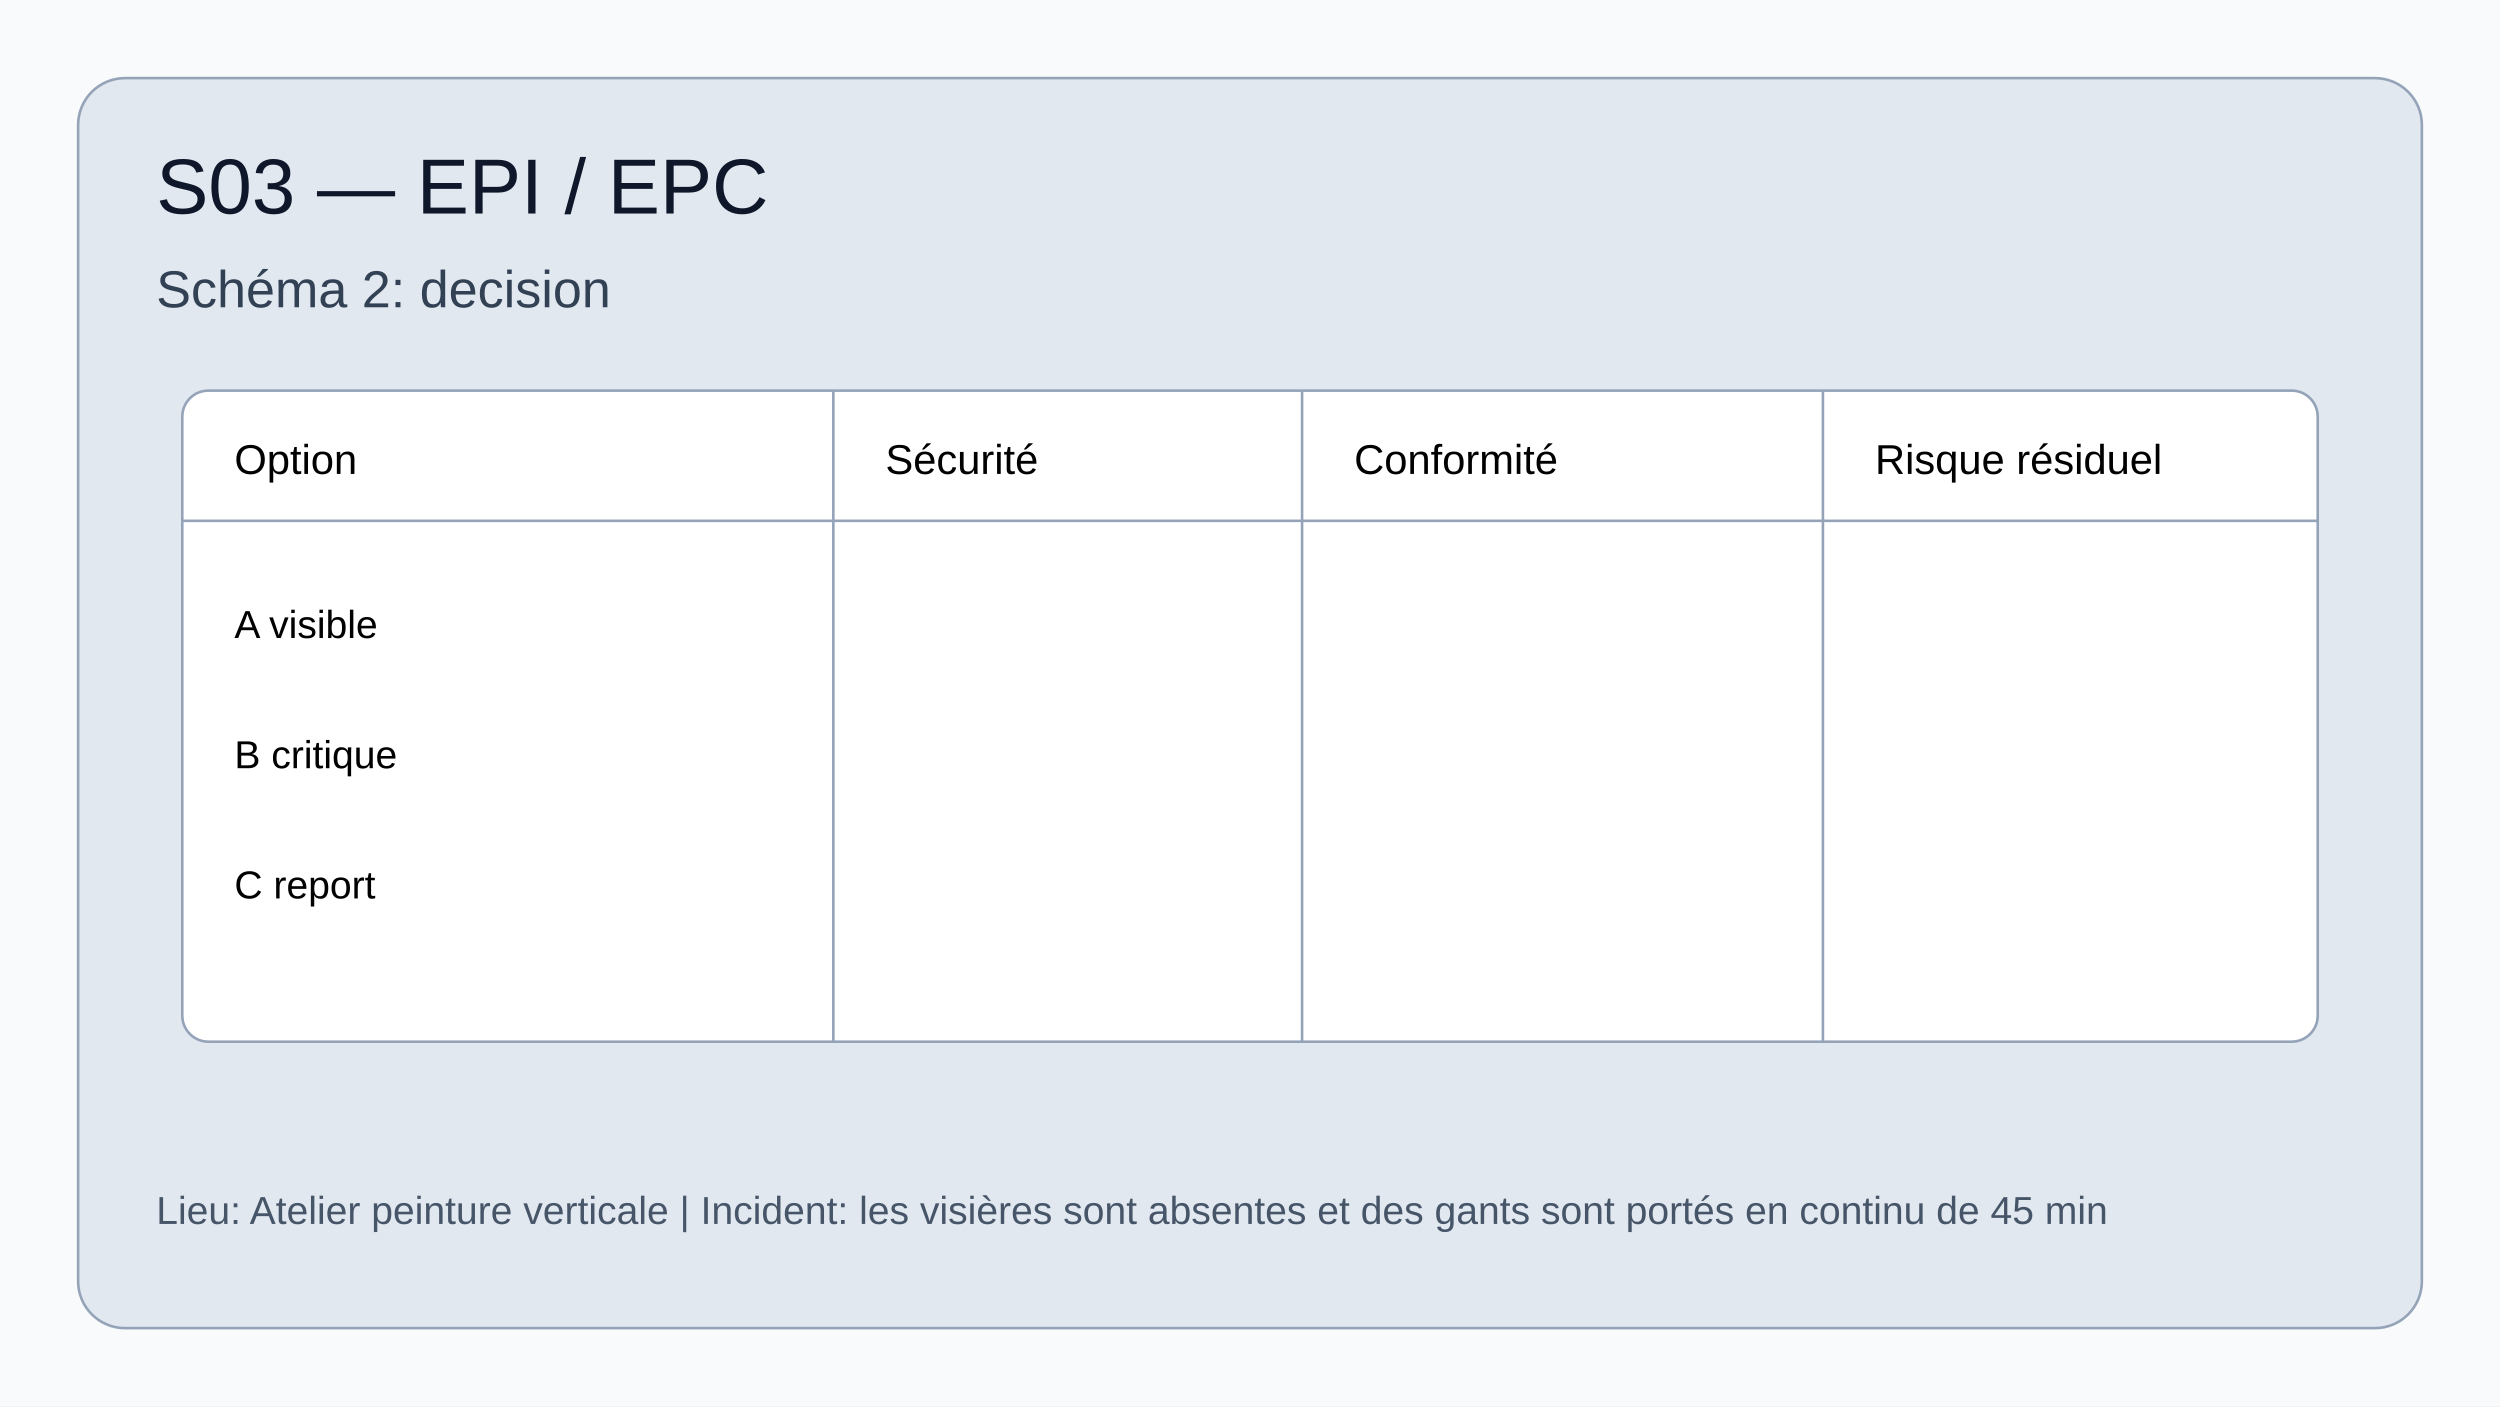
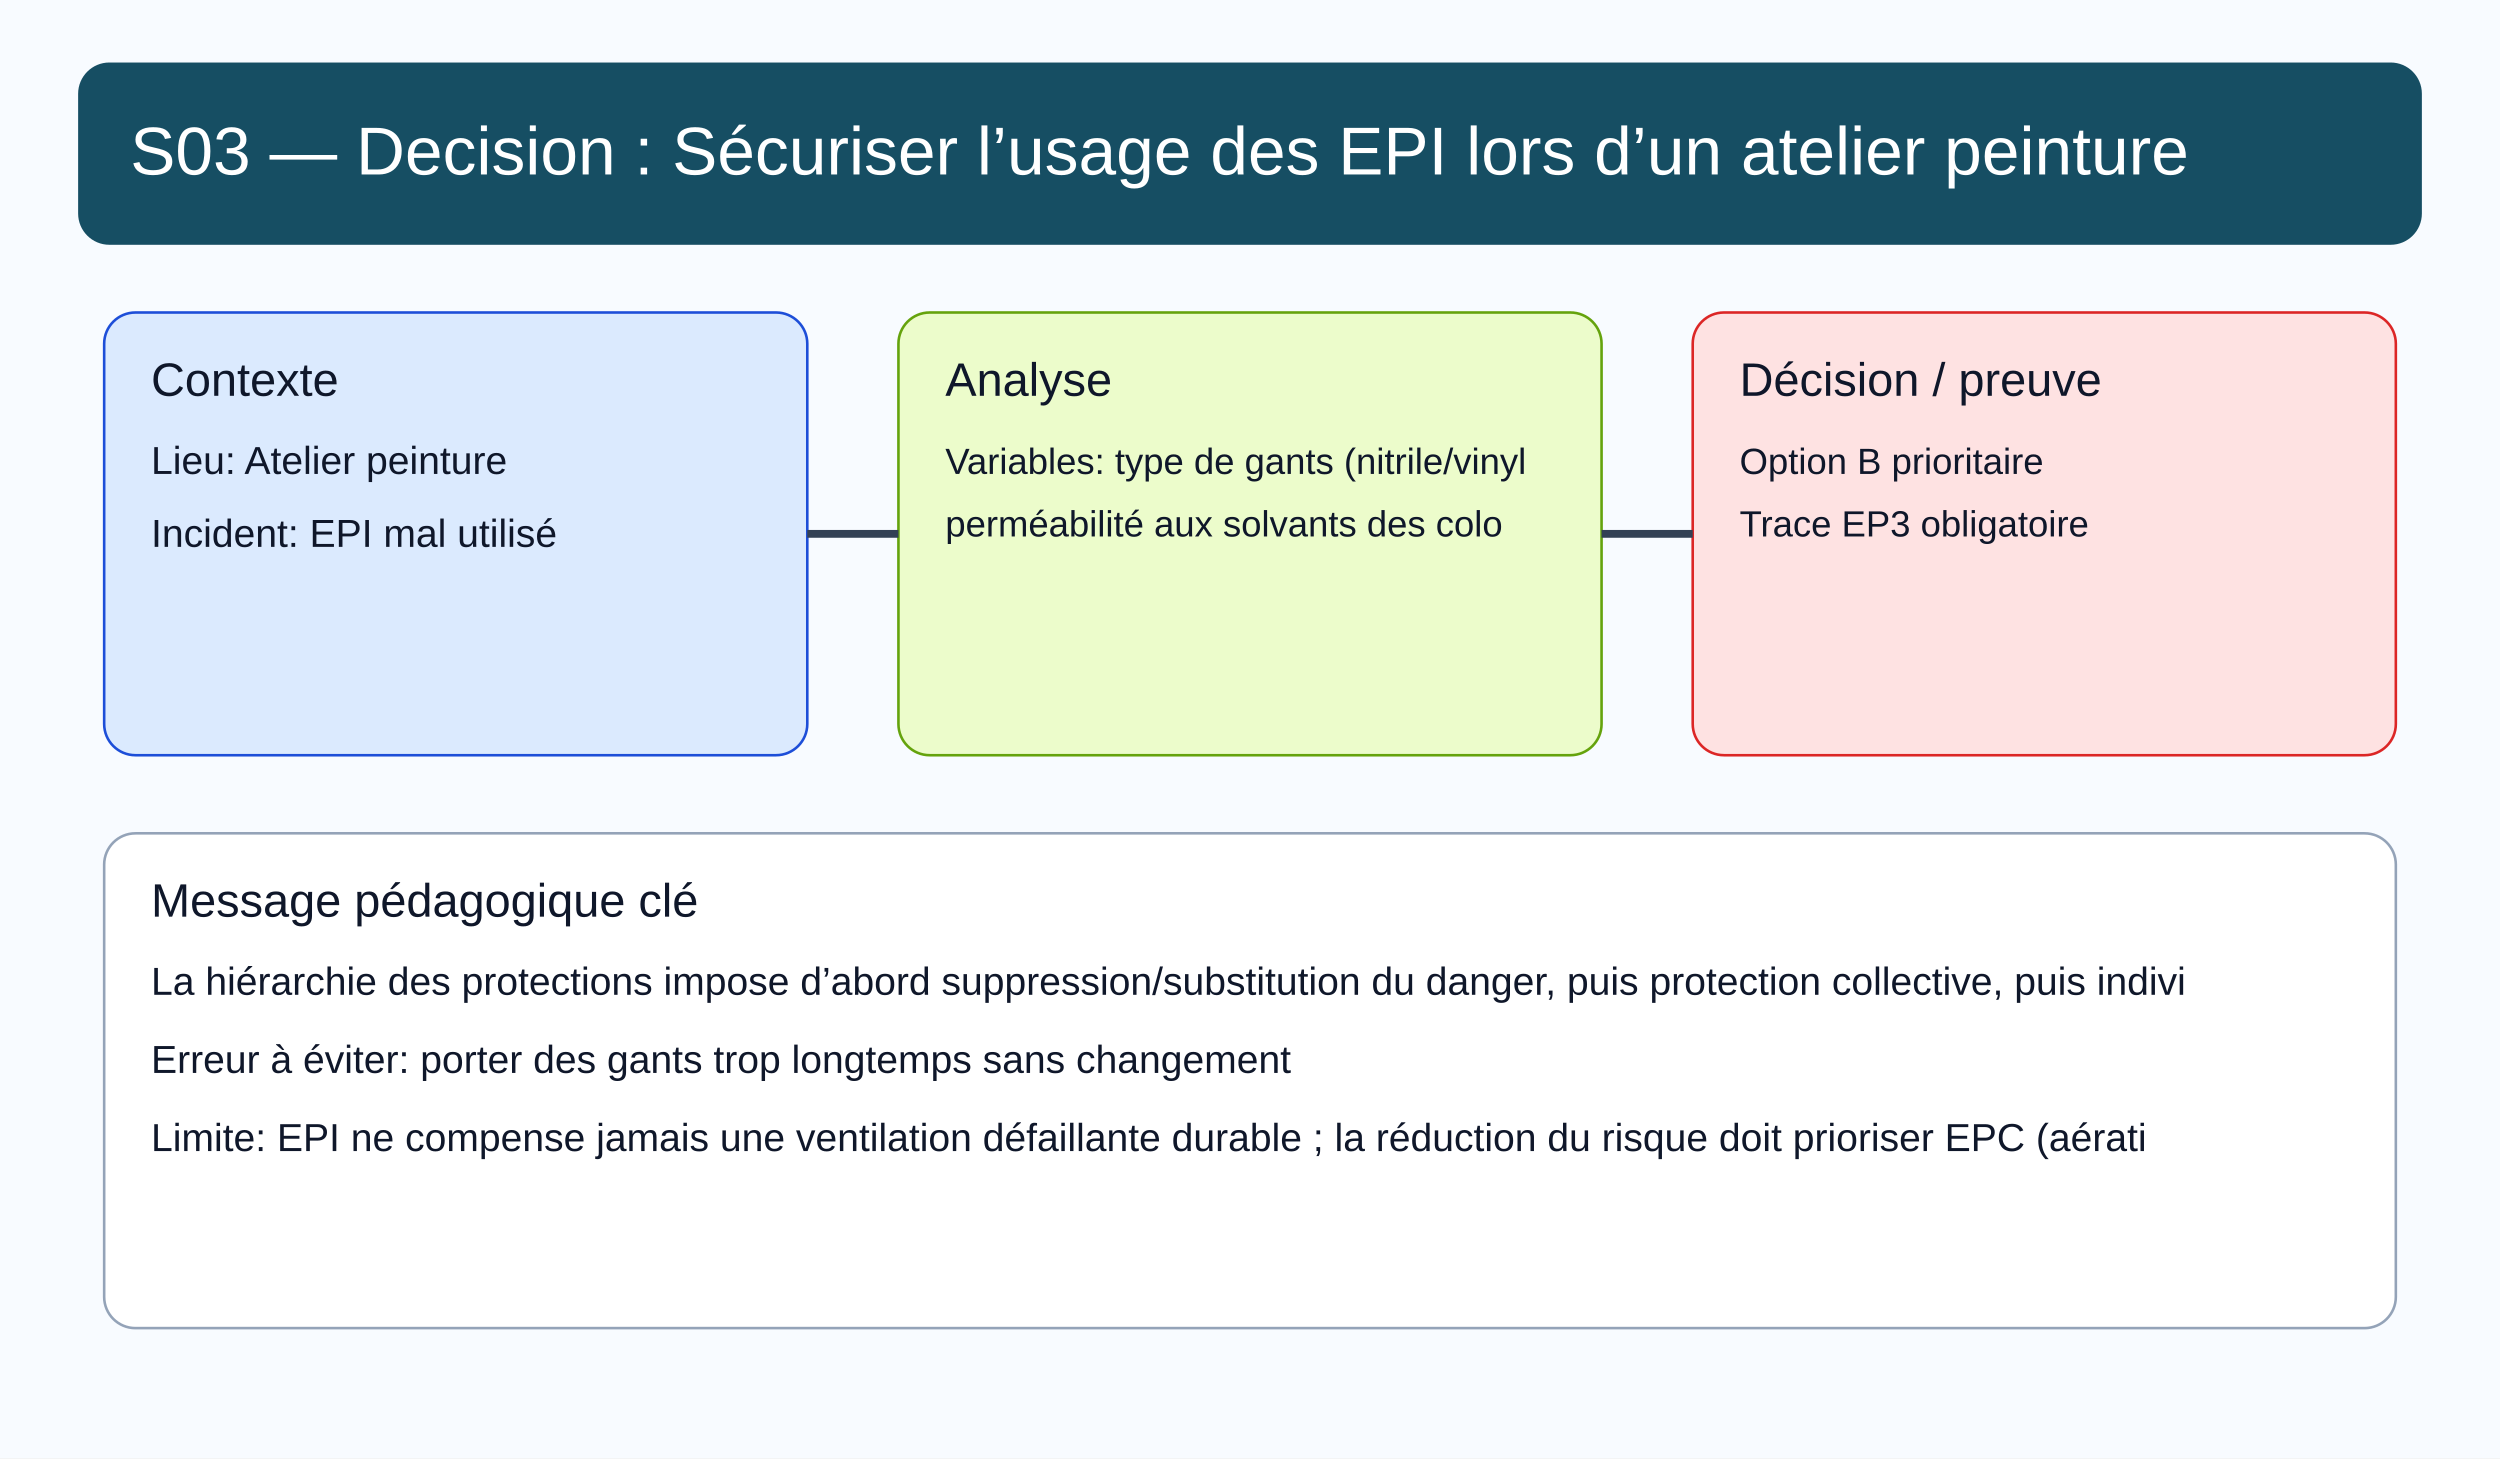
- <svg xmlns="http://www.w3.org/2000/svg" viewBox="0 0 960 540">
-   <rect width="960" height="540" fill="#f8fafc" />
-   <rect x="30" y="30" width="900" height="480" rx="18" fill="#e2e8f0" stroke="#94a3b8" />
-   <text x="60" y="82" font-size="30" font-family="Arial" fill="#0f172a">S03 — EPI / EPC</text>
-   <text x="60" y="118" font-size="20" font-family="Arial" fill="#334155">Schéma 2: decision</text>
-   <rect x="70" y="150" width="820" height="250" rx="10" fill="#fff" stroke="#94a3b8" />
-   <line x1="70" y1="200" x2="890" y2="200" stroke="#94a3b8" />
-   <line x1="320" y1="150" x2="320" y2="400" stroke="#94a3b8" />
-   <line x1="500" y1="150" x2="500" y2="400" stroke="#94a3b8" />
-   <line x1="700" y1="150" x2="700" y2="400" stroke="#94a3b8" />
-   <text x="90" y="182" font-size="16" font-family="Arial">Option</text>
-   <text x="340" y="182" font-size="16" font-family="Arial">Sécurité</text>
-   <text x="520" y="182" font-size="16" font-family="Arial">Conformité</text>
-   <text x="720" y="182" font-size="16" font-family="Arial">Risque résiduel</text>
-   <text x="90" y="245" font-size="15" font-family="Arial">A visible</text>
-   <text x="90" y="295" font-size="15" font-family="Arial">B critique</text>
-   <text x="90" y="345" font-size="15" font-family="Arial">C report</text>
-   <text x="60" y="470" font-size="15" font-family="Arial" fill="#475569">Lieu: Atelier peinture verticale | Incident: les visières sont absentes et des gants sont portés en continu de 45 min</text>
-   <defs>
-     <marker id="a" markerWidth="10" markerHeight="10" refX="8" refY="5" orient="auto">
-       <polygon points="0,0 10,5 0,10" fill="#334155" />
-     </marker>
-   </defs>
+ <svg xmlns="http://www.w3.org/2000/svg" width="960" height="560" viewBox="0 0 960 560">
+   <rect width="960" height="560" fill="#f8fbff" />
+   <rect x="30" y="24" width="900" height="70" rx="12" fill="#164e63" />
+   <text x="50" y="67" font-size="26" fill="#fff" font-family="Arial">S03 — Decision : Sécuriser l’usage des EPI lors d’un atelier peinture</text>
+   <rect x="40" y="120" width="270" height="170" rx="12" fill="#dbeafe" stroke="#1d4ed8" />
+   <text x="58" y="152" font-size="18" fill="#0f172a" font-family="Arial">Contexte</text>
+   <text x="58" y="182" font-size="15" fill="#0f172a" font-family="Arial">Lieu: Atelier peinture</text>
+   <text x="58" y="210" font-size="15" fill="#0f172a" font-family="Arial">Incident: EPI mal utilisé</text>
+   <rect x="345" y="120" width="270" height="170" rx="12" fill="#ecfccb" stroke="#65a30d" />
+   <text x="363" y="152" font-size="18" fill="#0f172a" font-family="Arial">Analyse</text>
+   <text x="363" y="182" font-size="14" fill="#0f172a" font-family="Arial">Variables: type de gants (nitrile/vinyl</text>
+   <text x="363" y="206" font-size="14" fill="#0f172a" font-family="Arial">perméabilité aux solvants des colo</text>
+   <rect x="650" y="120" width="270" height="170" rx="12" fill="#fee2e2" stroke="#dc2626" />
+   <text x="668" y="152" font-size="18" fill="#0f172a" font-family="Arial">Décision / preuve</text>
+   <text x="668" y="182" font-size="14" fill="#0f172a" font-family="Arial">Option B prioritaire</text>
+   <text x="668" y="206" font-size="14" fill="#0f172a" font-family="Arial">Trace EP3 obligatoire</text>
+   <line x1="310" y1="205" x2="345" y2="205" stroke="#334155" stroke-width="3" />
+   <line x1="615" y1="205" x2="650" y2="205" stroke="#334155" stroke-width="3" />
+   <rect x="40" y="320" width="880" height="190" rx="12" fill="#ffffff" stroke="#94a3b8" />
+   <text x="58" y="352" font-size="18" fill="#0f172a" font-family="Arial">Message pédagogique clé</text>
+   <text x="58" y="382" font-size="15" fill="#0f172a" font-family="Arial">La hiérarchie des protections impose d’abord suppression/substitution du danger, puis protection collective, puis indivi</text>
+   <text x="58" y="412" font-size="15" fill="#0f172a" font-family="Arial">Erreur à éviter: porter des gants trop longtemps sans changement</text>
+   <text x="58" y="442" font-size="15" fill="#0f172a" font-family="Arial">Limite: EPI ne compense jamais une ventilation défaillante durable ; la réduction du risque doit prioriser EPC (aérati</text>
</svg>
